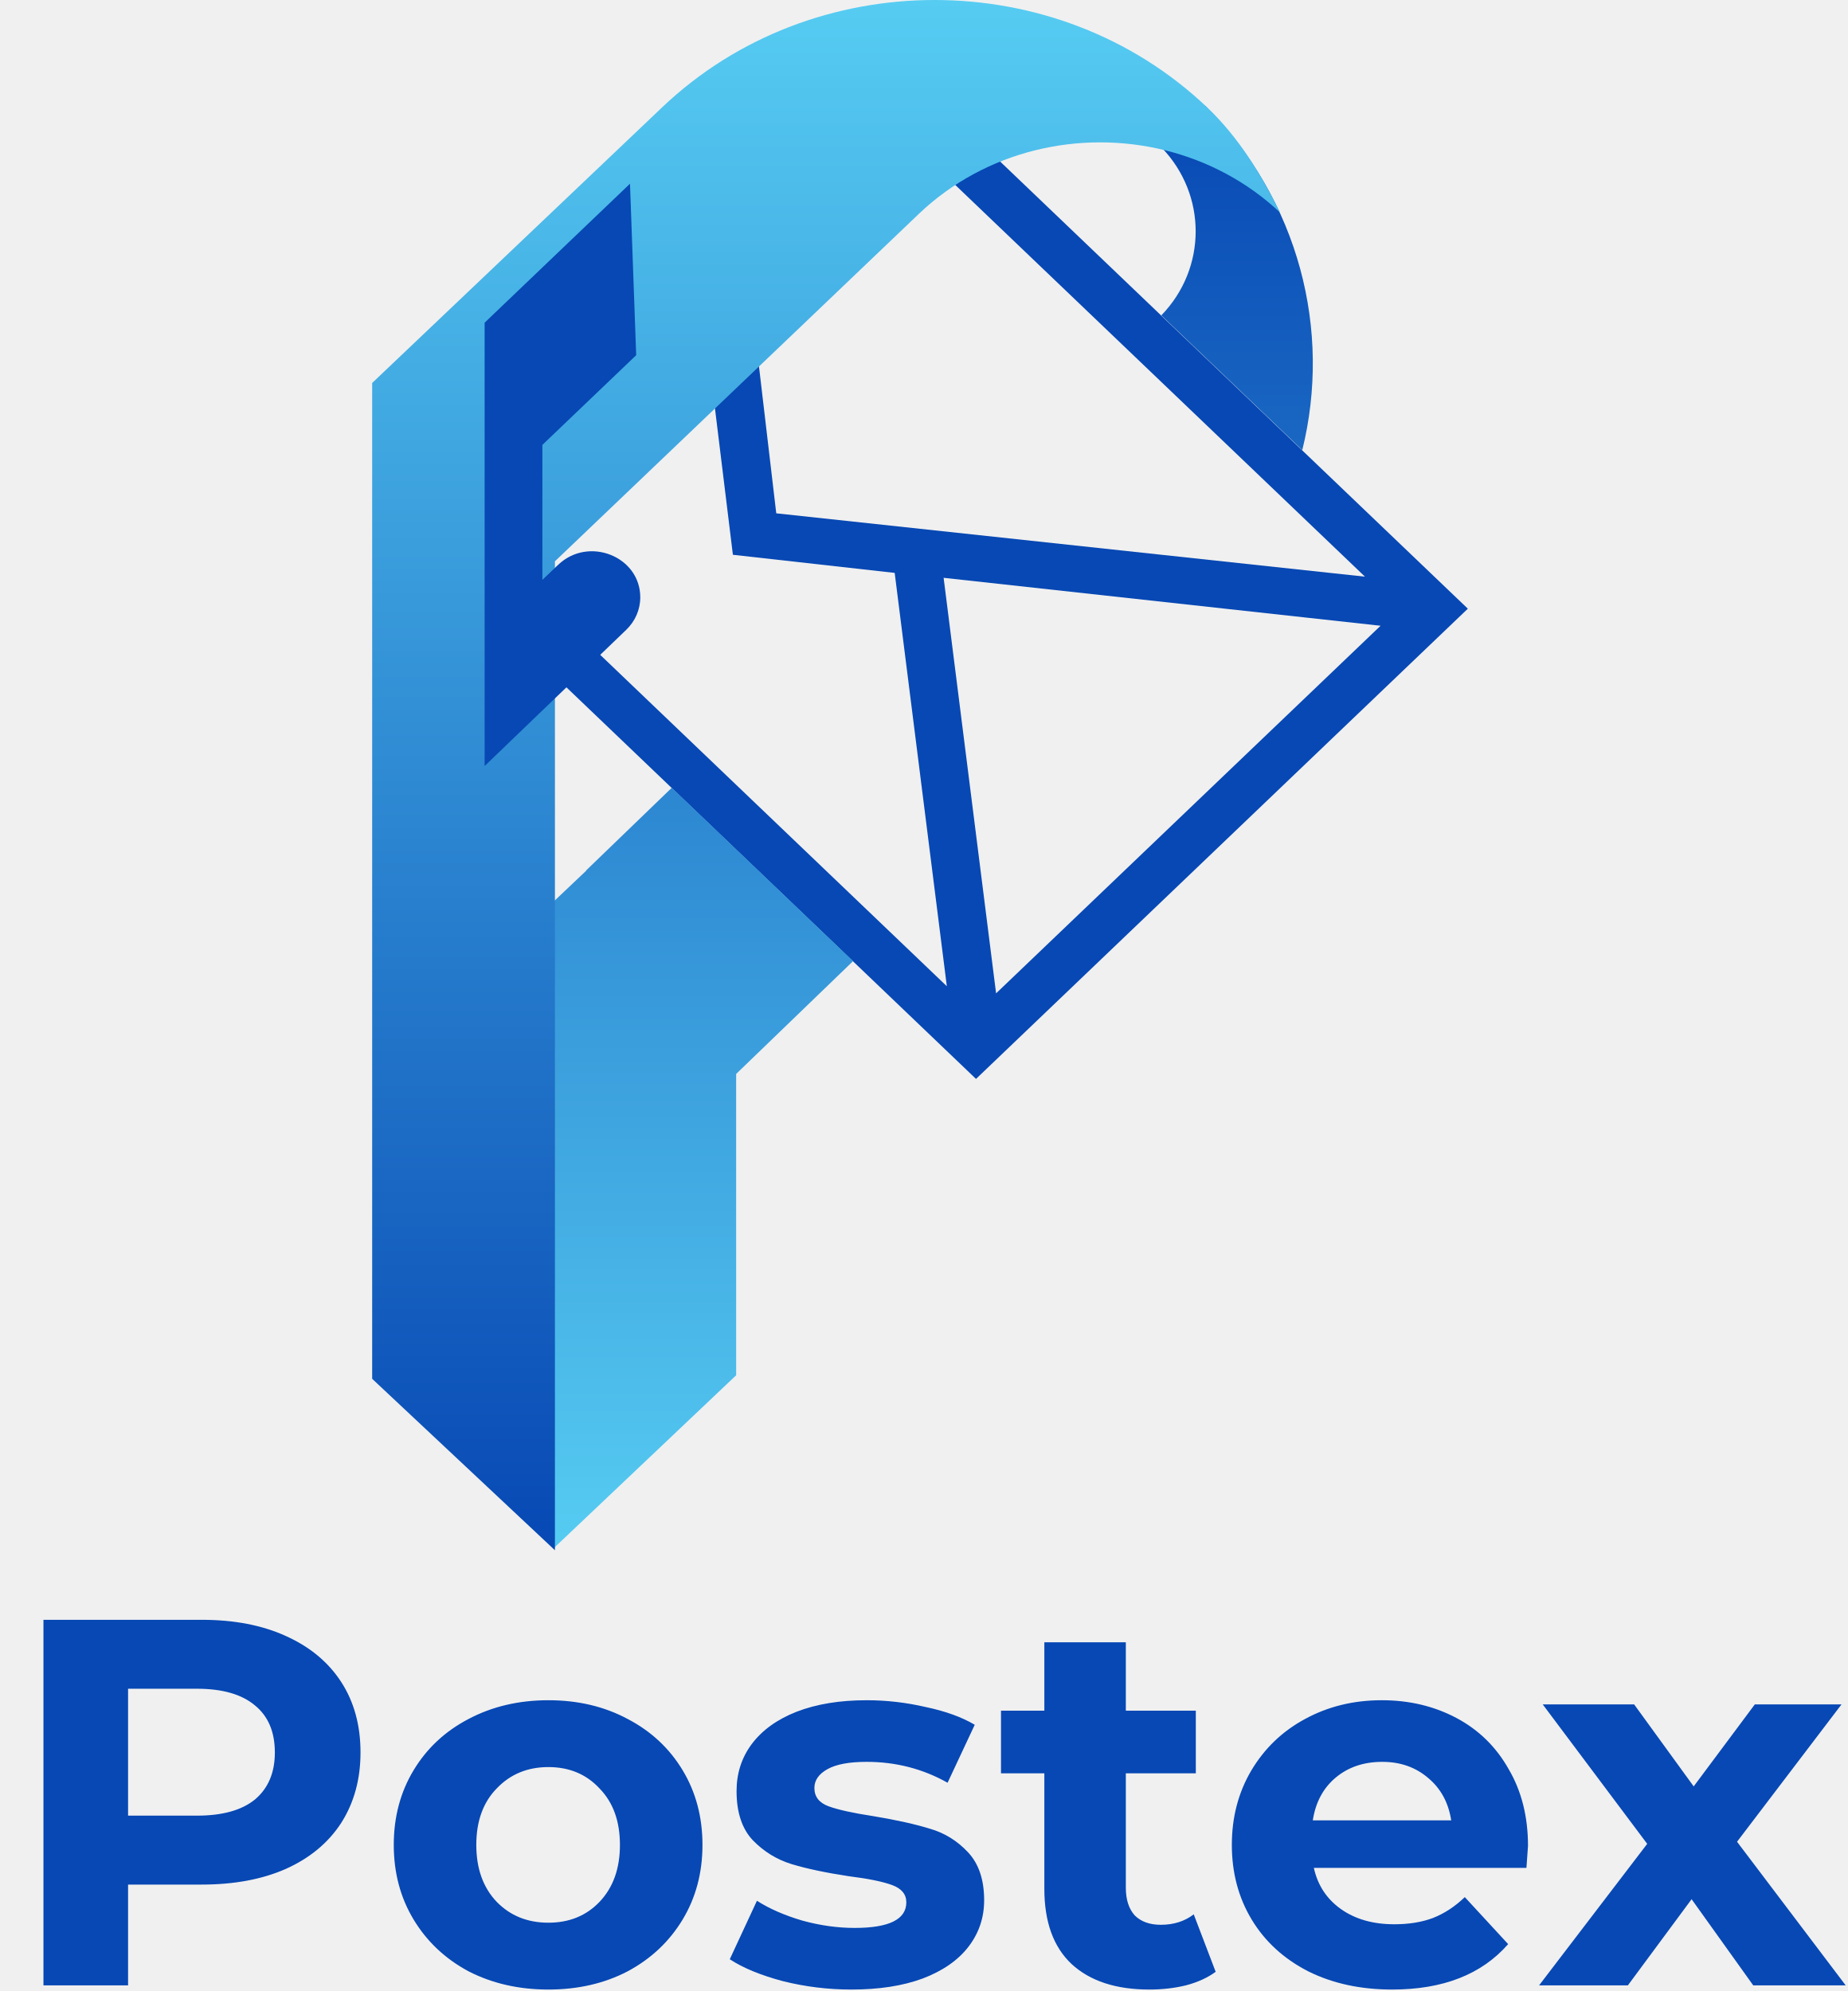
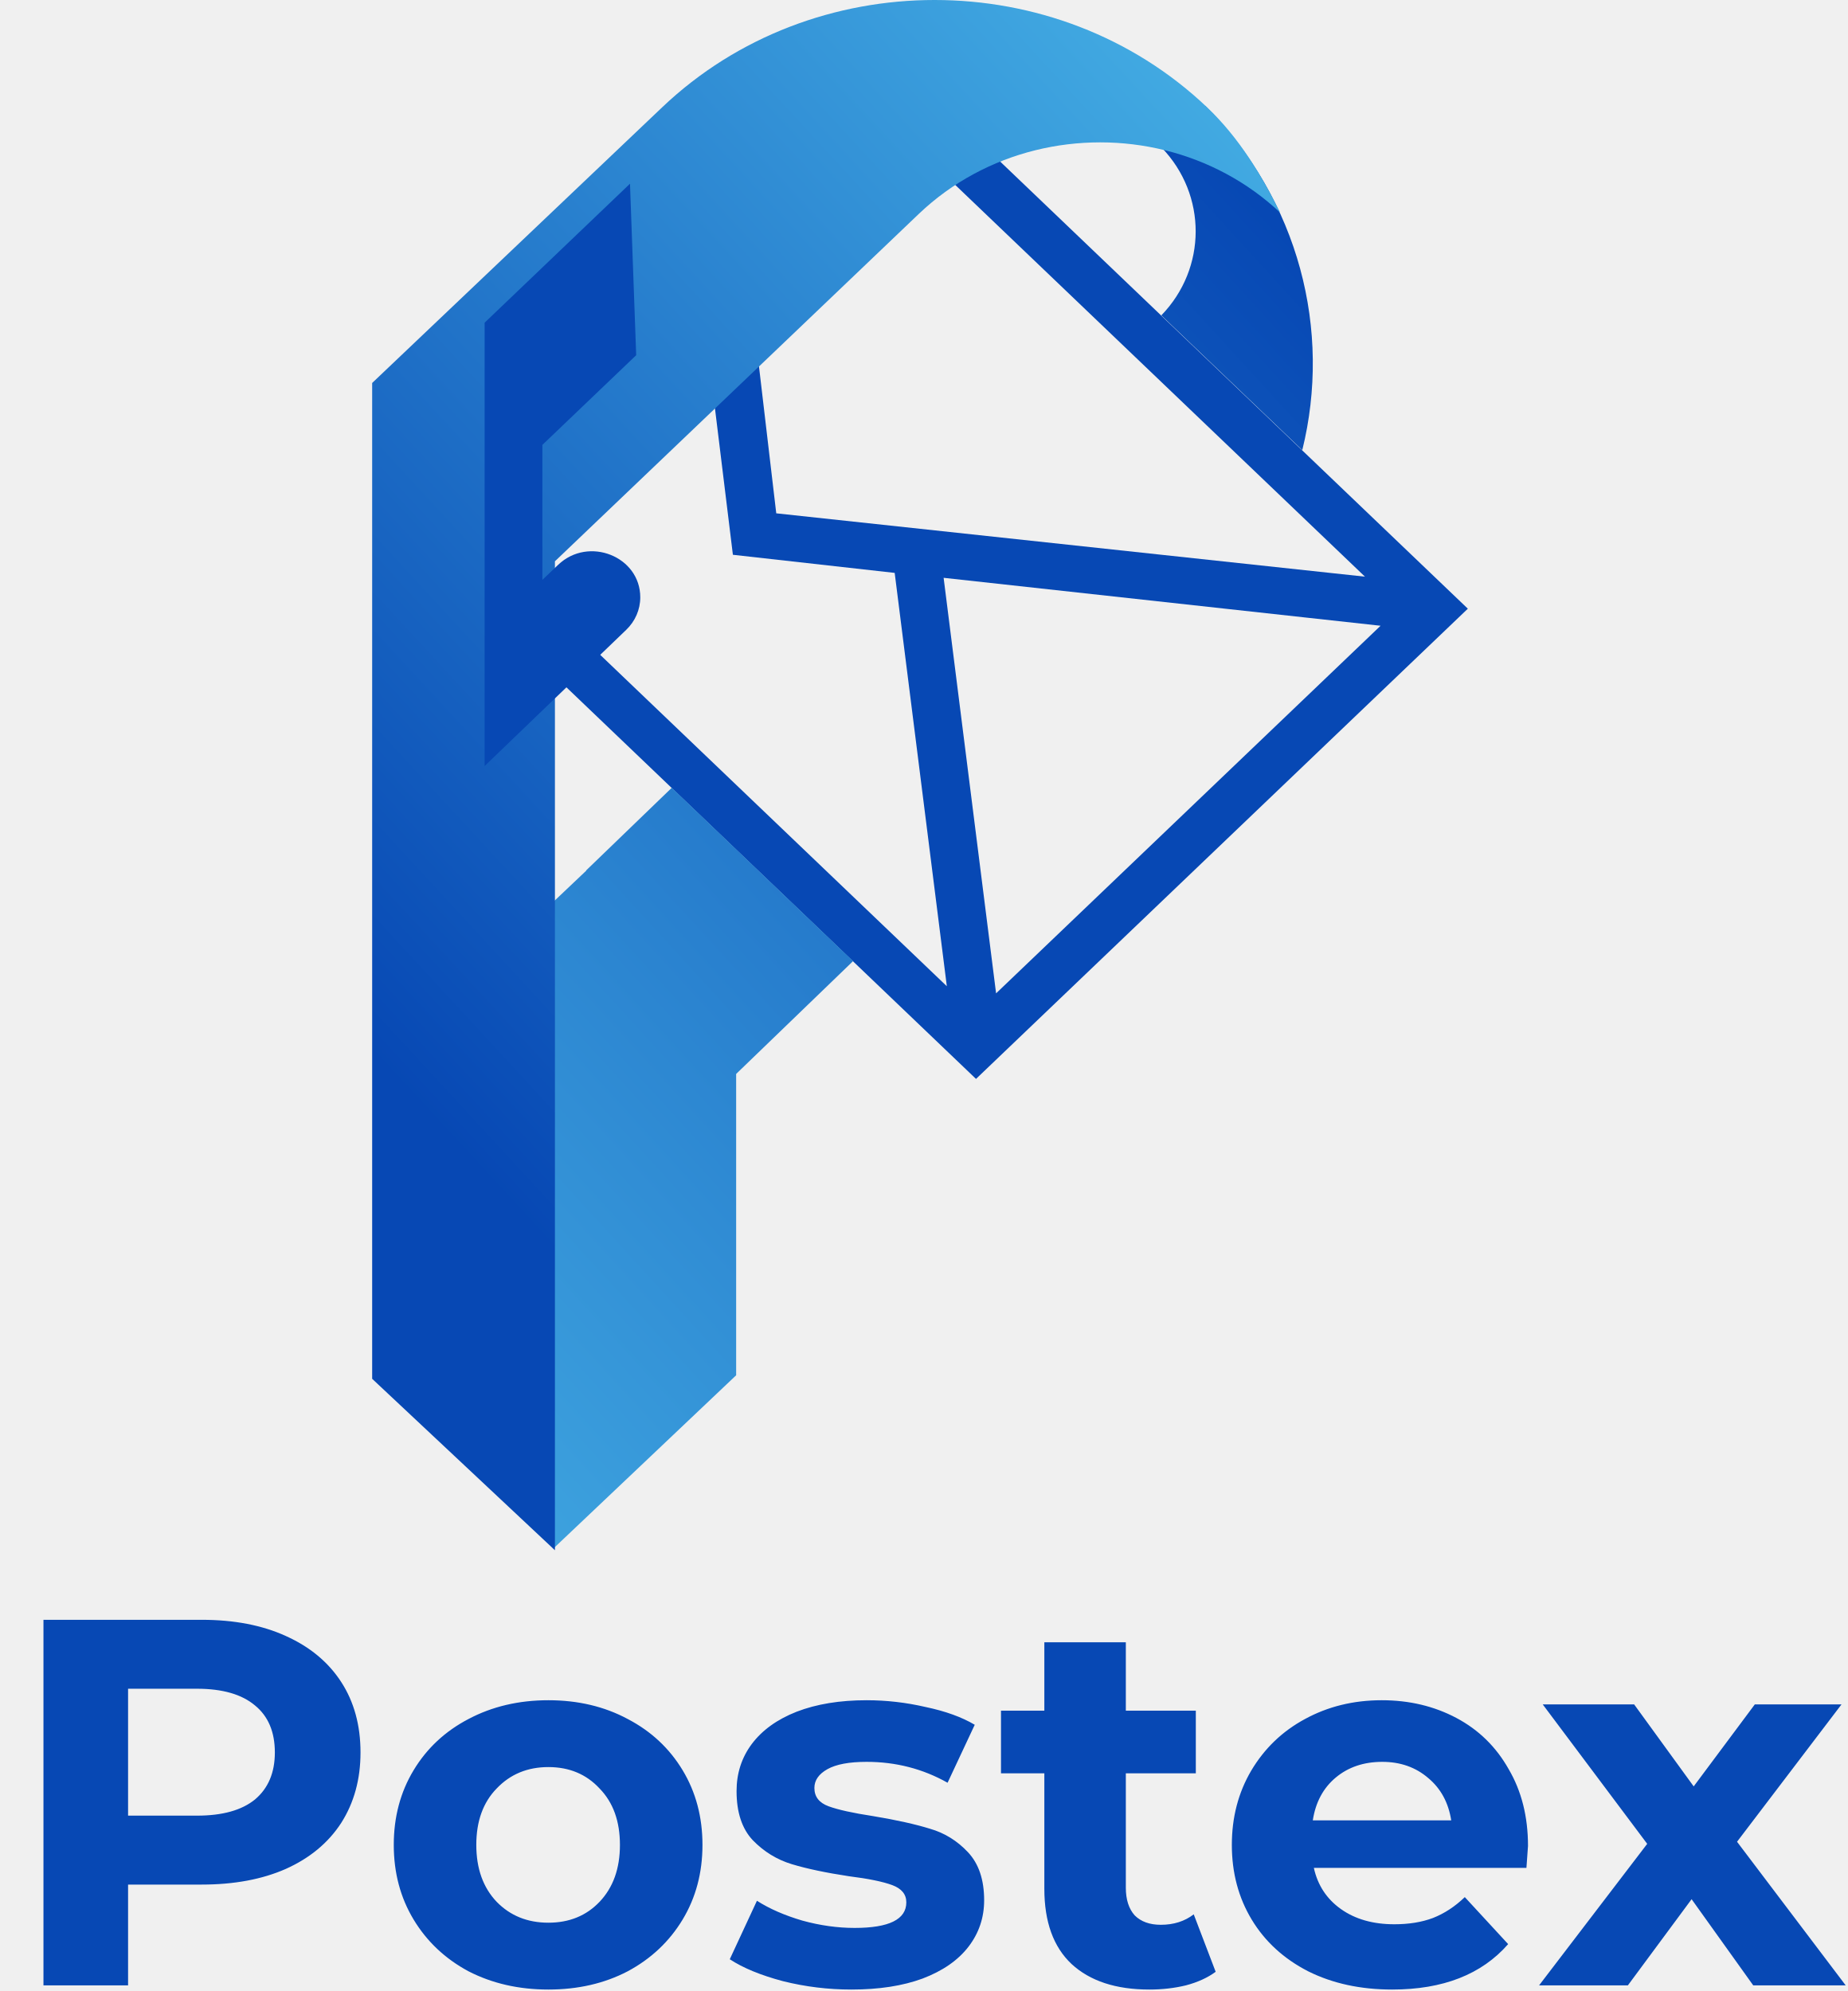
<svg xmlns="http://www.w3.org/2000/svg" width="283" height="305" viewBox="0 0 283 305" fill="none">
  <path d="M30.896 248.137C35.856 248.137 40.149 248.964 43.776 250.617C47.456 252.27 50.282 254.617 52.256 257.657C54.229 260.697 55.216 264.297 55.216 268.457C55.216 272.564 54.229 276.164 52.256 279.257C50.282 282.297 47.456 284.644 43.776 286.297C40.149 287.897 35.856 288.697 30.896 288.697H19.616V304.137H6.656V248.137H30.896ZM30.176 278.137C34.069 278.137 37.029 277.31 39.056 275.657C41.082 273.95 42.096 271.55 42.096 268.457C42.096 265.31 41.082 262.91 39.056 261.257C37.029 259.55 34.069 258.697 30.176 258.697H19.616V278.137H30.176ZM83.99 304.777C79.457 304.777 75.377 303.844 71.75 301.977C68.177 300.057 65.377 297.417 63.35 294.057C61.323 290.697 60.31 286.884 60.31 282.617C60.31 278.35 61.323 274.537 63.35 271.177C65.377 267.817 68.177 265.204 71.75 263.337C75.377 261.417 79.457 260.457 83.99 260.457C88.523 260.457 92.577 261.417 96.15 263.337C99.723 265.204 102.523 267.817 104.55 271.177C106.577 274.537 107.59 278.35 107.59 282.617C107.59 286.884 106.577 290.697 104.55 294.057C102.523 297.417 99.723 300.057 96.15 301.977C92.577 303.844 88.523 304.777 83.99 304.777ZM83.99 294.537C87.19 294.537 89.803 293.47 91.83 291.337C93.91 289.15 94.95 286.244 94.95 282.617C94.95 278.99 93.91 276.11 91.83 273.977C89.803 271.79 87.19 270.697 83.99 270.697C80.79 270.697 78.15 271.79 76.07 273.977C73.99 276.11 72.95 278.99 72.95 282.617C72.95 286.244 73.99 289.15 76.07 291.337C78.15 293.47 80.79 294.537 83.99 294.537ZM130.412 304.777C126.839 304.777 123.345 304.35 119.932 303.497C116.519 302.59 113.799 301.47 111.772 300.137L115.932 291.177C117.852 292.404 120.172 293.417 122.892 294.217C125.612 294.964 128.279 295.337 130.892 295.337C136.172 295.337 138.812 294.03 138.812 291.417C138.812 290.19 138.092 289.31 136.652 288.777C135.212 288.244 132.999 287.79 130.012 287.417C126.492 286.884 123.585 286.27 121.292 285.577C118.999 284.884 116.999 283.657 115.292 281.897C113.639 280.137 112.812 277.63 112.812 274.377C112.812 271.657 113.585 269.257 115.132 267.177C116.732 265.044 119.025 263.39 122.012 262.217C125.052 261.044 128.625 260.457 132.732 260.457C135.772 260.457 138.785 260.804 141.772 261.497C144.812 262.137 147.319 263.044 149.292 264.217L145.132 273.097C141.345 270.964 137.212 269.897 132.732 269.897C130.065 269.897 128.065 270.27 126.732 271.017C125.399 271.764 124.732 272.724 124.732 273.897C124.732 275.23 125.452 276.164 126.892 276.697C128.332 277.23 130.625 277.737 133.772 278.217C137.292 278.804 140.172 279.444 142.412 280.137C144.652 280.777 146.599 281.977 148.252 283.737C149.905 285.497 150.732 287.95 150.732 291.097C150.732 293.764 149.932 296.137 148.332 298.217C146.732 300.297 144.385 301.924 141.292 303.097C138.252 304.217 134.625 304.777 130.412 304.777ZM186.192 302.057C184.965 302.964 183.445 303.657 181.632 304.137C179.872 304.564 178.005 304.777 176.032 304.777C170.912 304.777 166.939 303.47 164.112 300.857C161.339 298.244 159.952 294.404 159.952 289.337V271.657H153.312V262.057H159.952V251.577H172.432V262.057H183.152V271.657H172.432V289.177C172.432 290.99 172.885 292.404 173.792 293.417C174.752 294.377 176.085 294.857 177.792 294.857C179.765 294.857 181.445 294.324 182.832 293.257L186.192 302.057ZM234.029 282.777C234.029 282.937 233.949 284.057 233.789 286.137H201.229C201.816 288.804 203.203 290.91 205.389 292.457C207.576 294.004 210.296 294.777 213.549 294.777C215.789 294.777 217.763 294.457 219.469 293.817C221.229 293.124 222.856 292.057 224.349 290.617L230.989 297.817C226.936 302.457 221.016 304.777 213.229 304.777C208.376 304.777 204.083 303.844 200.349 301.977C196.616 300.057 193.736 297.417 191.709 294.057C189.683 290.697 188.669 286.884 188.669 282.617C188.669 278.404 189.656 274.617 191.629 271.257C193.656 267.844 196.403 265.204 199.869 263.337C203.389 261.417 207.309 260.457 211.629 260.457C215.843 260.457 219.656 261.364 223.069 263.177C226.483 264.99 229.149 267.604 231.069 271.017C233.043 274.377 234.029 278.297 234.029 282.777ZM211.709 269.897C208.883 269.897 206.509 270.697 204.589 272.297C202.669 273.897 201.496 276.084 201.069 278.857H222.269C221.843 276.137 220.669 273.977 218.749 272.377C216.829 270.724 214.483 269.897 211.709 269.897ZM268.526 304.137L259.086 290.937L249.326 304.137H235.726L252.286 282.457L236.286 261.097H250.286L259.406 273.657L268.766 261.097H282.046L266.046 282.137L282.686 304.137H268.526Z" fill="#0748B4" />
  <g clip-path="url(#clip0)">
    <path fill-rule="evenodd" clip-rule="evenodd" d="M149.486 165.278L224.814 93.245L151.784 23.41C149.517 24.502 147.338 25.816 145.283 27.352L209.058 88.338L118.892 78.636L116.081 54.741L109.209 61.274L109.348 61.29L112.25 84.987L137.03 87.761L145.017 151.081L85.997 94.643V104.567L149.486 165.278ZM144.525 88.515L211.449 95.858L152.561 152.17L144.525 88.515Z" fill="#0748B4" />
    <path fill-rule="evenodd" clip-rule="evenodd" d="M89.781 133.331L89.803 133.363L84.757 138.147V237.214L112.749 210.677V164.516L130.658 147.232L102.89 120.679L89.781 133.331ZM177.869 48.311L199.457 68.953C203.973 50.679 199.017 30.668 184.588 16.205L177.932 22.628C184.883 29.869 184.862 41.094 177.869 48.311Z" fill="url(#paint0_linear)" />
    <path fill-rule="evenodd" clip-rule="evenodd" d="M57 58.688V84.685V211.219L84.993 237.482V85.985L140.756 32.736C150.975 23.02 165.427 19.784 178.467 23.026L178.482 23.012L178.509 23.037C184.93 24.641 191.007 27.816 196.064 32.563C193.242 26.881 189.809 21.129 184.866 16.43C161.825 -5.477 124.467 -5.477 101.426 16.43L57 58.668L57 58.688Z" fill="url(#paint1_linear)" />
    <path fill-rule="evenodd" clip-rule="evenodd" d="M74.226 49.431L96.49 28.141L97.438 54.414L83.069 68.153V88.833L85.484 86.525C90.127 82.085 98.064 85.229 98.064 91.507C98.064 93.376 97.288 95.169 95.906 96.49L74.226 117.344V75.994V49.431Z" fill="#0748B4" />
  </g>
  <defs>
-     <linearGradient id="paint0_linear" x1="142.914" y1="16.205" x2="142.914" y2="237.214" gradientUnits="userSpaceOnUse">
-       <stop stop-color="#0748B4" />
+     <linearGradient id="paint0_linear" x1="323.5" y1="74.5" x2="35.5" y2="338" gradientUnits="userSpaceOnUse">
+       <stop offset="0.172" stop-color="#0748B4" />
      <stop offset="1" stop-color="#56CCF2" />
    </linearGradient>
-     <linearGradient id="paint1_linear" x1="126.757" y1="5.2083e-06" x2="126.757" y2="237.482" gradientUnits="userSpaceOnUse">
+     <linearGradient id="paint1_linear" x1="318.5" y1="60.5" x2="126.757" y2="237.482" gradientUnits="userSpaceOnUse">
      <stop stop-color="#56CCF2" />
      <stop offset="1" stop-color="#0748B4" />
    </linearGradient>
    <clipPath id="clip0">
      <rect x="57" width="168" height="237.482" fill="white" />
    </clipPath>
  </defs>
</svg>
